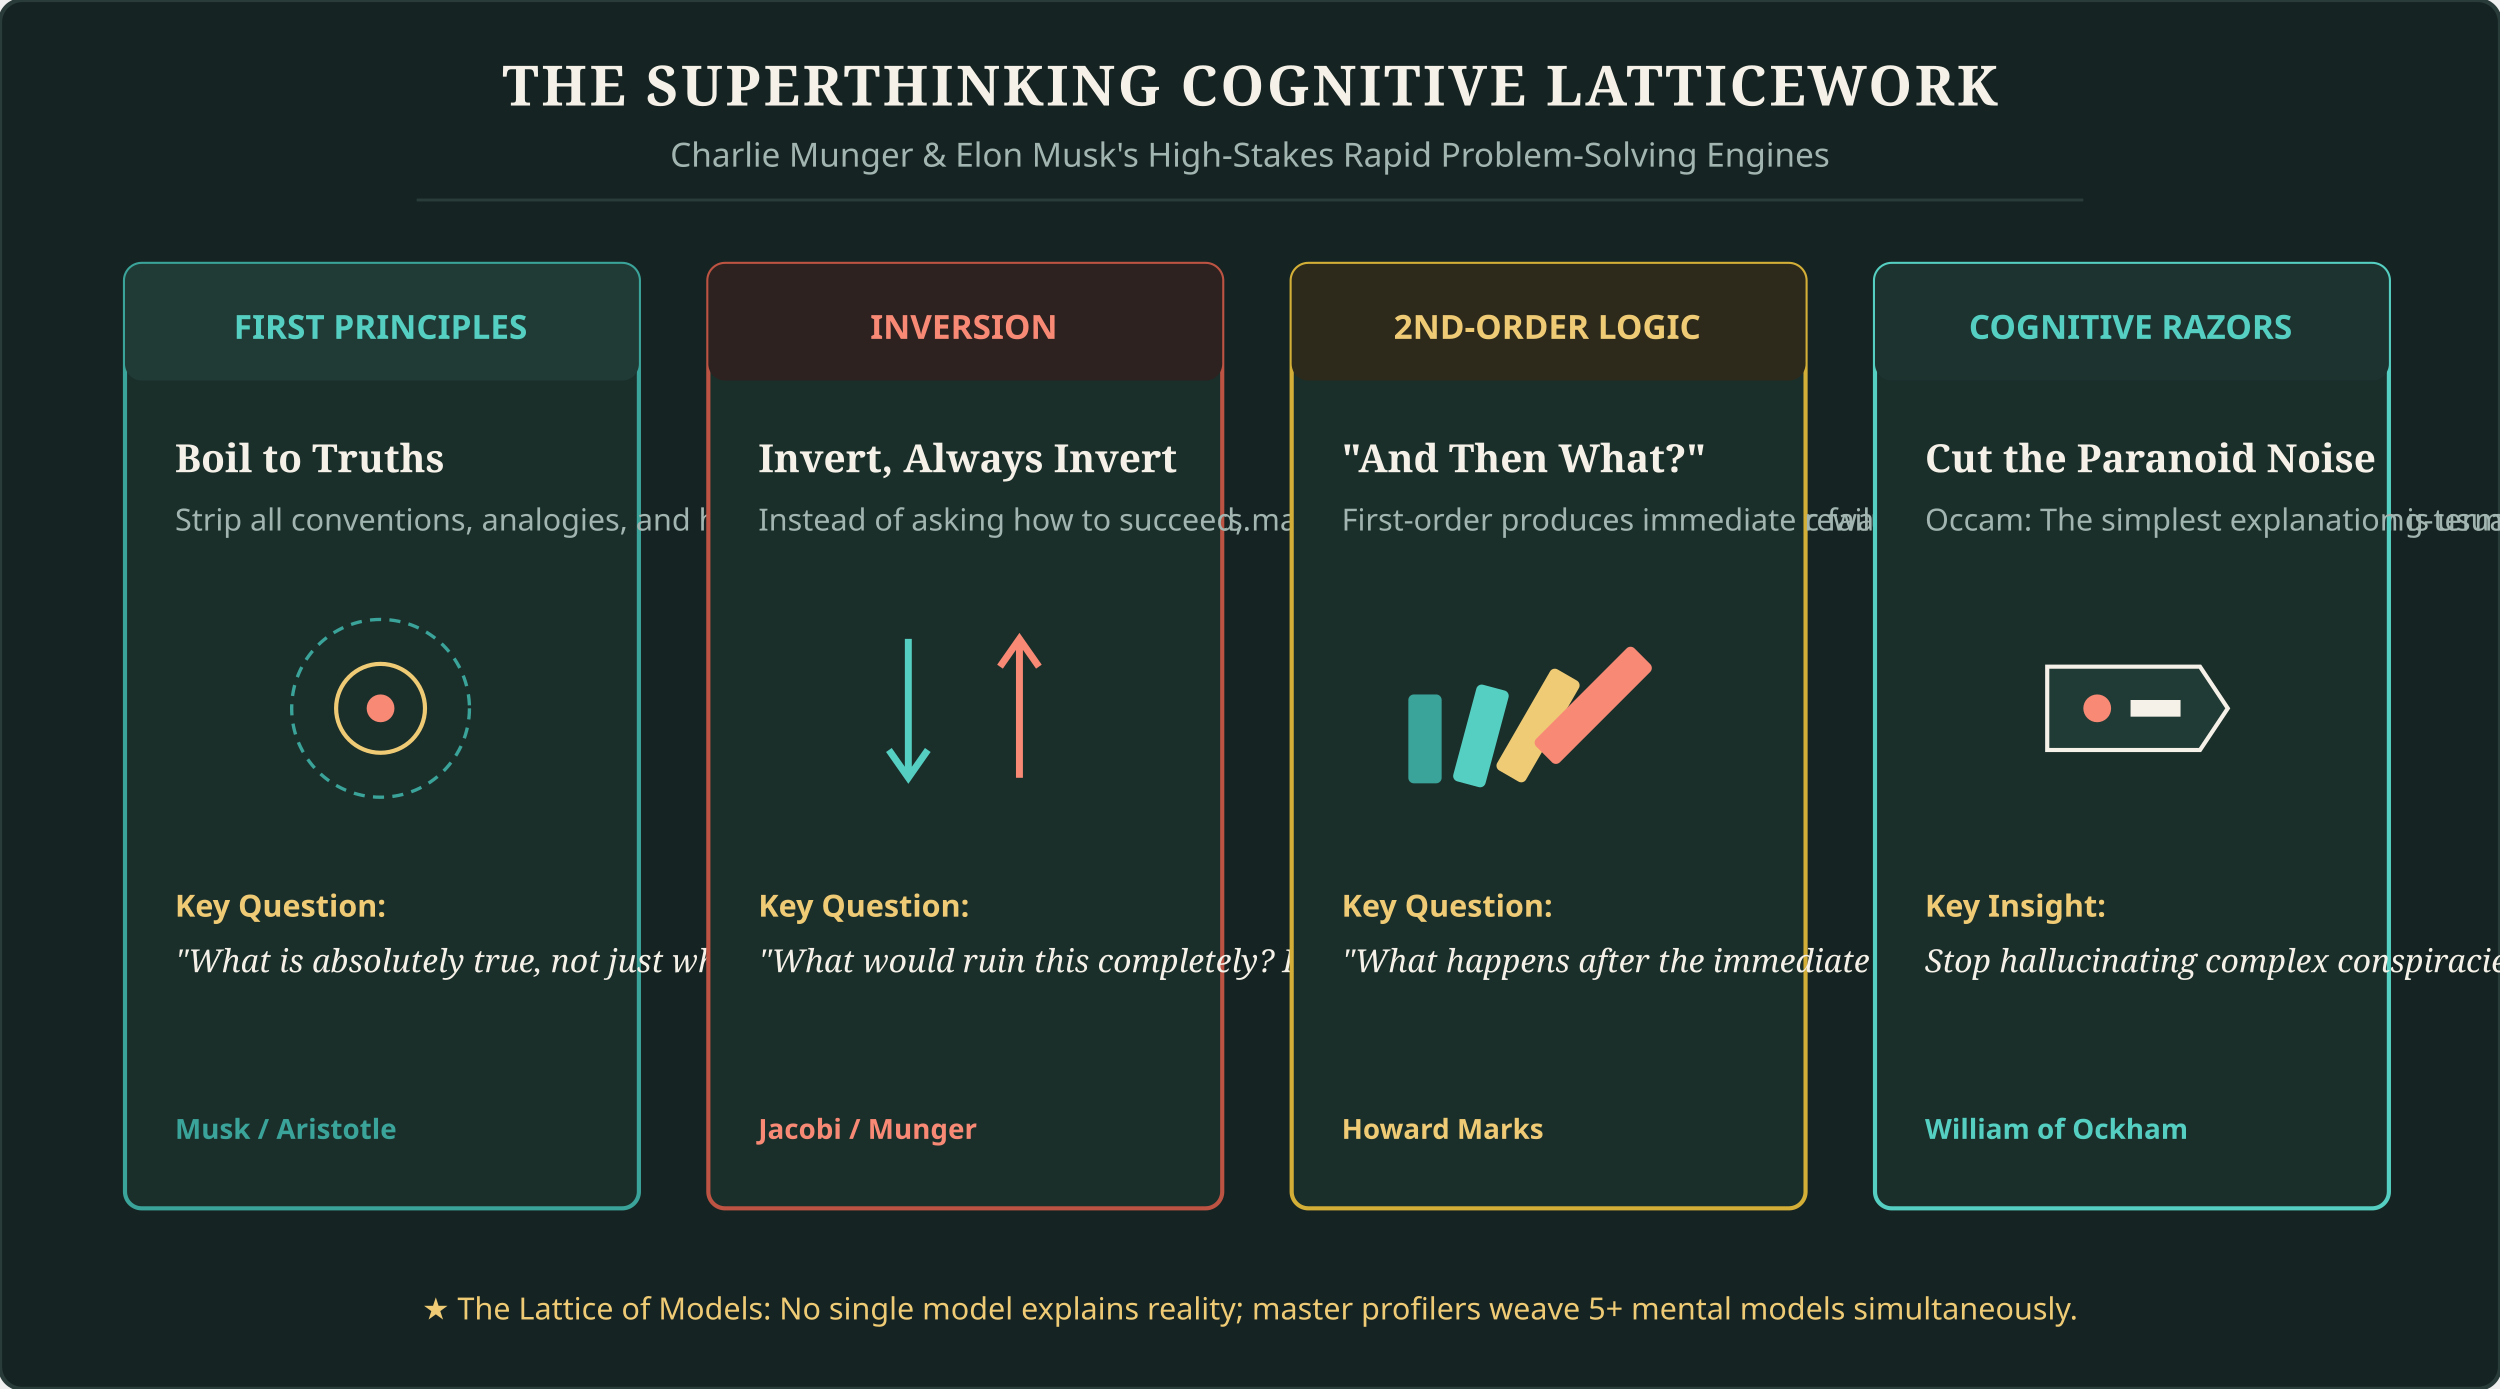
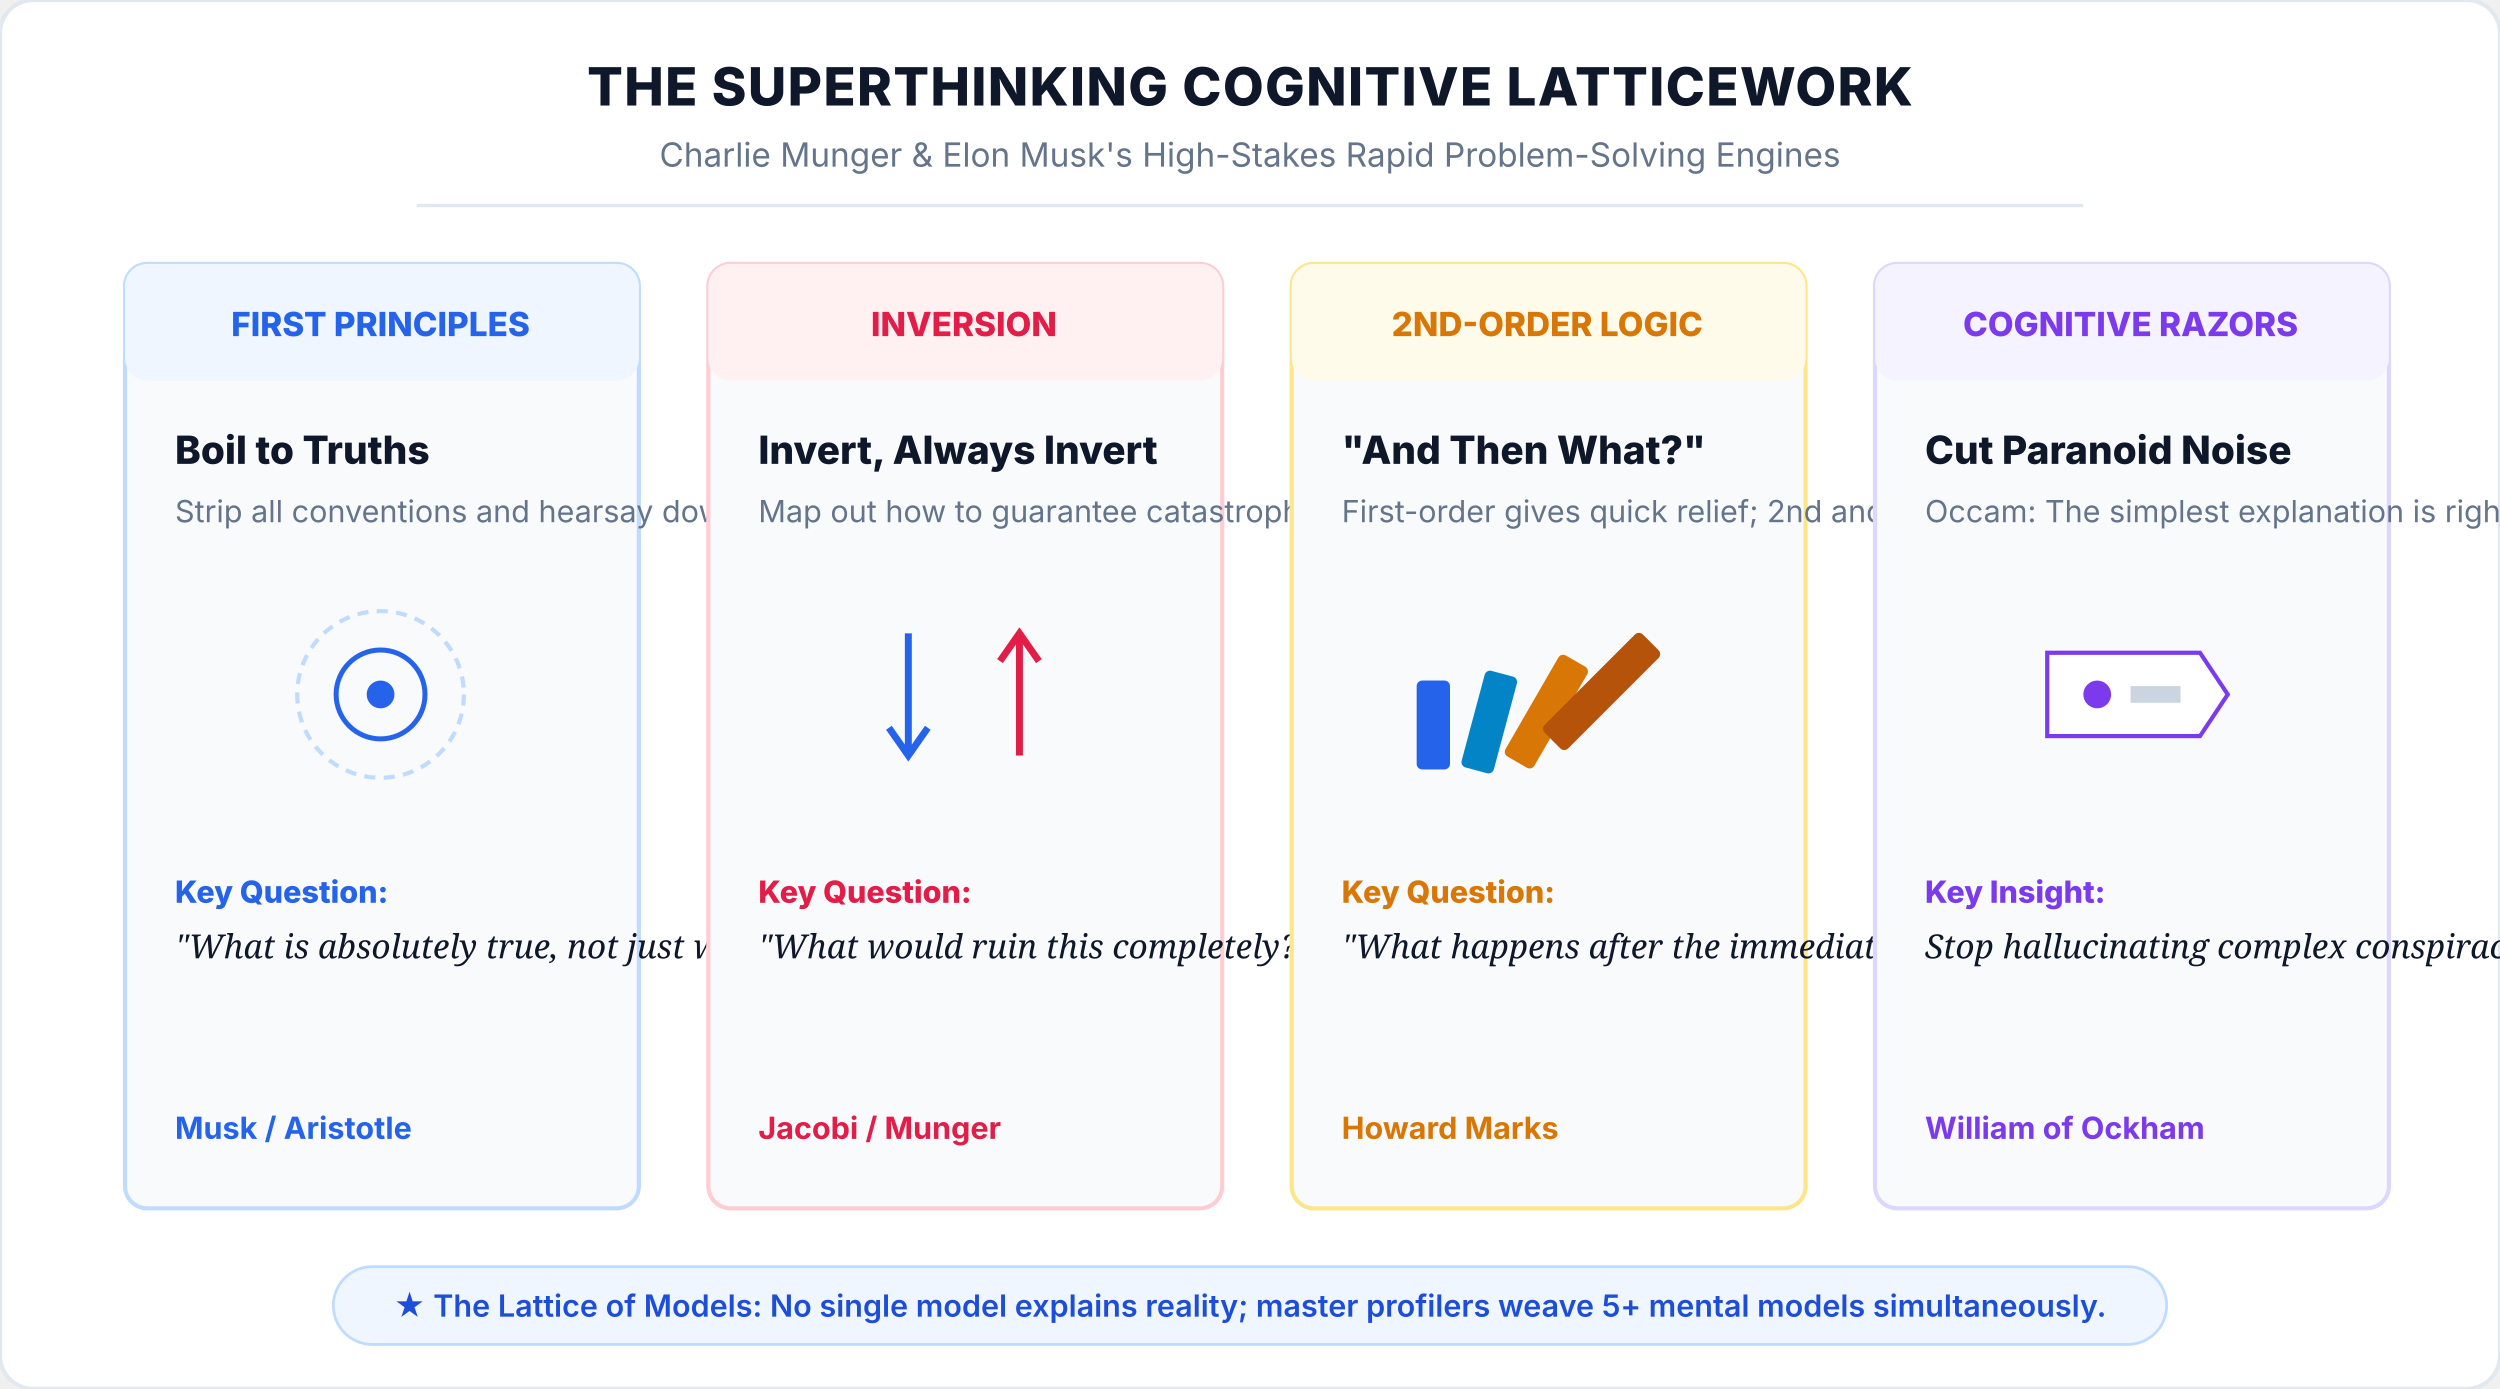
<svg xmlns="http://www.w3.org/2000/svg" viewBox="0 0 900 500" width="100%" height="100%">
-   <rect width="900" height="500" rx="8" fill="#152422" stroke="#2a3c39" stroke-width="1.5" />
-   <text x="450" y="38" text-anchor="middle" font-family="'Iowan Old Style', Georgia, serif" font-size="20" font-weight="700" fill="#f5f1e8" letter-spacing="1">THE SUPERTHINKING COGNITIVE LATTICEWORK</text>
-   <text x="450" y="60" text-anchor="middle" font-family="'Avenir Next', sans-serif" font-size="12" fill="#a2b5b0">Charlie Munger &amp; Elon Musk's High-Stakes Rapid Problem-Solving Engines</text>
-   <line x1="150" y1="72" x2="750" y2="72" stroke="#2a3c39" stroke-width="1" />
+   <rect width="900" height="500" rx="12" fill="#ffffff" stroke="#e2e8f0" stroke-width="1.5" />
+   <text x="450" y="38" text-anchor="middle" font-family="'Plus Jakarta Sans', -apple-system, sans-serif" font-size="19" font-weight="800" fill="#0f172a" letter-spacing="0.5">THE SUPERTHINKING COGNITIVE LATTICEWORK</text>
+   <text x="450" y="60" text-anchor="middle" font-family="'Plus Jakarta Sans', -apple-system, sans-serif" font-size="12" fill="#64748b">Charlie Munger &amp; Elon Musk's High-Stakes Rapid Problem-Solving Engines</text>
+   <line x1="150" y1="74" x2="750" y2="74" stroke="#e2e8f0" stroke-width="1.2" />
  <g transform="translate(45, 95)">
-     <rect width="185" height="340" rx="6" fill="#1a2e2a" stroke="#3ba49a" stroke-width="1.5" />
-     <rect x="0" y="0" width="185" height="42" rx="6" fill="#203a35" />
-     <text x="92" y="27" text-anchor="middle" font-family="'Avenir Next', sans-serif" font-size="12" font-weight="800" fill="#55cfc1">FIRST PRINCIPLES</text>
-     <text x="18" y="75" font-family="'Iowan Old Style', serif" font-size="14" font-weight="700" fill="#f5f1e8">Boil to Truths</text>
-     <text x="18" y="96" font-family="'Avenir Next', sans-serif" font-size="11" fill="#a2b5b0">Strip all conventions, analogies, and hearsay down to fundamental physics.</text>
-     <circle cx="92" cy="160" r="32" fill="none" stroke="#3ba49a" stroke-width="1.2" stroke-dasharray="4 3" />
-     <circle cx="92" cy="160" r="16" fill="none" stroke="#f0cb75" stroke-width="1.5" />
-     <circle cx="92" cy="160" r="5" fill="#f88975" />
-     <text x="18" y="235" font-family="'Avenir Next', sans-serif" font-size="11" font-weight="700" fill="#f0cb75">Key Question:</text>
-     <text x="18" y="255" font-family="'Iowan Old Style', serif" font-size="11.5" font-style="italic" fill="#f5f1e8">"What is absolutely true, not just what everyone copies?"</text>
-     <text x="18" y="315" font-family="'Avenir Next', sans-serif" font-size="10" font-weight="700" fill="#3ba49a">Musk / Aristotle</text>
+     <rect width="185" height="340" rx="8" fill="#f8fafc" stroke="#bfdbfe" stroke-width="1.5" />
+     <rect x="0" y="0" width="185" height="42" rx="8" fill="#eff6ff" />
+     <text x="92" y="26" text-anchor="middle" font-family="'Plus Jakarta Sans', -apple-system, sans-serif" font-size="12" font-weight="800" fill="#2563eb">FIRST PRINCIPLES</text>
+     <text x="18" y="72" font-family="'Plus Jakarta Sans', -apple-system, sans-serif" font-size="14" font-weight="800" fill="#0f172a">Boil to Truths</text>
+     <text x="18" y="93" font-family="'Plus Jakarta Sans', -apple-system, sans-serif" font-size="11" fill="#64748b">Strip all conventions and hearsay down to fundamental physics.</text>
+     <circle cx="92" cy="155" r="30" fill="none" stroke="#bfdbfe" stroke-width="1.5" stroke-dasharray="4 3" />
+     <circle cx="92" cy="155" r="16" fill="none" stroke="#2563eb" stroke-width="1.8" />
+     <circle cx="92" cy="155" r="5" fill="#2563eb" />
+     <text x="18" y="230" font-family="'Plus Jakarta Sans', -apple-system, sans-serif" font-size="11" font-weight="800" fill="#2563eb">Key Question:</text>
+     <text x="18" y="250" font-family="'Newsreader', Georgia, serif" font-size="12" font-style="italic" fill="#0f172a">"What is absolutely true, not just what everyone copies?"</text>
+     <text x="18" y="315" font-family="'Plus Jakarta Sans', -apple-system, sans-serif" font-size="11" font-weight="700" fill="#2563eb">Musk / Aristotle</text>
  </g>
  <g transform="translate(255, 95)">
-     <rect width="185" height="340" rx="6" fill="#1a2e2a" stroke="#bd5342" stroke-width="1.5" />
-     <rect x="0" y="0" width="185" height="42" rx="6" fill="#2d2220" />
-     <text x="92" y="27" text-anchor="middle" font-family="'Avenir Next', sans-serif" font-size="12" font-weight="800" fill="#f88975">INVERSION</text>
-     <text x="18" y="75" font-family="'Iowan Old Style', serif" font-size="14" font-weight="700" fill="#f5f1e8">Invert, Always Invert</text>
-     <text x="18" y="96" font-family="'Avenir Next', sans-serif" font-size="11" fill="#a2b5b0">Instead of asking how to succeed, map out how to guarantee catastrophic failure—and avoid it.</text>
-     <g transform="translate(92, 160)">
-       <path d="M-20 -25 L-20 25 M-27 15 L-20 25 L-13 15" stroke="#55cfc1" stroke-width="2.5" fill="none" />
-       <path d="M20 25 L20 -25 M13 -15 L20 -25 L27 -15" stroke="#f88975" stroke-width="2.5" fill="none" />
+     <rect width="185" height="340" rx="8" fill="#f8fafc" stroke="#fecdd3" stroke-width="1.5" />
+     <rect x="0" y="0" width="185" height="42" rx="8" fill="#fff1f2" />
+     <text x="92" y="26" text-anchor="middle" font-family="'Plus Jakarta Sans', -apple-system, sans-serif" font-size="12" font-weight="800" fill="#e11d48">INVERSION</text>
+     <text x="18" y="72" font-family="'Plus Jakarta Sans', -apple-system, sans-serif" font-size="14" font-weight="800" fill="#0f172a">Invert, Always Invert</text>
+     <text x="18" y="93" font-family="'Plus Jakarta Sans', -apple-system, sans-serif" font-size="11" fill="#64748b">Map out how to guarantee catastrophic failure—and avoid it.</text>
+     <g transform="translate(92, 155)">
+       <path d="M-20 -22 L-20 22 M-27 12 L-20 22 L-13 12" stroke="#2563eb" stroke-width="2.5" fill="none" />
+       <path d="M20 22 L20 -22 M13 -12 L20 -22 L27 -12" stroke="#e11d48" stroke-width="2.5" fill="none" />
    </g>
-     <text x="18" y="235" font-family="'Avenir Next', sans-serif" font-size="11" font-weight="700" fill="#f0cb75">Key Question:</text>
-     <text x="18" y="255" font-family="'Iowan Old Style', serif" font-size="11.5" font-style="italic" fill="#f5f1e8">"What would ruin this completely? How do I kill that risk?"</text>
-     <text x="18" y="315" font-family="'Avenir Next', sans-serif" font-size="10" font-weight="700" fill="#f88975">Jacobi / Munger</text>
+     <text x="18" y="230" font-family="'Plus Jakarta Sans', -apple-system, sans-serif" font-size="11" font-weight="800" fill="#e11d48">Key Question:</text>
+     <text x="18" y="250" font-family="'Newsreader', Georgia, serif" font-size="12" font-style="italic" fill="#0f172a">"What would ruin this completely? How do I kill that risk?"</text>
+     <text x="18" y="315" font-family="'Plus Jakarta Sans', -apple-system, sans-serif" font-size="11" font-weight="700" fill="#e11d48">Jacobi / Munger</text>
  </g>
  <g transform="translate(465, 95)">
-     <rect width="185" height="340" rx="6" fill="#1a2e2a" stroke="#d4af37" stroke-width="1.5" />
-     <rect x="0" y="0" width="185" height="42" rx="6" fill="#2d2a1b" />
-     <text x="92" y="27" text-anchor="middle" font-family="'Avenir Next', sans-serif" font-size="12" font-weight="800" fill="#f0cb75">2ND-ORDER LOGIC</text>
-     <text x="18" y="75" font-family="'Iowan Old Style', serif" font-size="14" font-weight="700" fill="#f5f1e8">"And Then What?"</text>
-     <text x="18" y="96" font-family="'Avenir Next', sans-serif" font-size="11" fill="#a2b5b0">First-order produces immediate rewards; second and third-order bring long-term consequences.</text>
-     <g transform="translate(42, 145)">
-       <rect x="0" y="10" width="12" height="32" rx="2" fill="#3ba49a" />
-       <rect x="25" y="6" width="12" height="36" rx="2" fill="#55cfc1" transform="rotate(15, 25, 6)" />
-       <rect x="52" y="0" width="12" height="42" rx="2" fill="#f0cb75" transform="rotate(30, 52, 0)" />
-       <rect x="80" y="-8" width="12" height="50" rx="2" fill="#f88975" transform="rotate(45, 80, -8)" />
+     <rect width="185" height="340" rx="8" fill="#f8fafc" stroke="#fde68a" stroke-width="1.5" />
+     <rect x="0" y="0" width="185" height="42" rx="8" fill="#fffbeb" />
+     <text x="92" y="26" text-anchor="middle" font-family="'Plus Jakarta Sans', -apple-system, sans-serif" font-size="12" font-weight="800" fill="#d97706">2ND-ORDER LOGIC</text>
+     <text x="18" y="72" font-family="'Plus Jakarta Sans', -apple-system, sans-serif" font-size="14" font-weight="800" fill="#0f172a">"And Then What?"</text>
+     <text x="18" y="93" font-family="'Plus Jakarta Sans', -apple-system, sans-serif" font-size="11" fill="#64748b">First-order gives quick relief; 2nd and 3rd bring long-term impact.</text>
+     <g transform="translate(45, 140)">
+       <rect x="0" y="10" width="12" height="32" rx="2" fill="#2563eb" />
+       <rect x="25" y="6" width="12" height="36" rx="2" fill="#0284c7" transform="rotate(15, 25, 6)" />
+       <rect x="52" y="0" width="12" height="42" rx="2" fill="#d97706" transform="rotate(30, 52, 0)" />
+       <rect x="80" y="-8" width="12" height="50" rx="2" fill="#b45309" transform="rotate(45, 80, -8)" />
    </g>
-     <text x="18" y="235" font-family="'Avenir Next', sans-serif" font-size="11" font-weight="700" fill="#f0cb75">Key Question:</text>
-     <text x="18" y="255" font-family="'Iowan Old Style', serif" font-size="11.5" font-style="italic" fill="#f5f1e8">"What happens after the immediate relief fades away?"</text>
-     <text x="18" y="315" font-family="'Avenir Next', sans-serif" font-size="10" font-weight="700" fill="#f0cb75">Howard Marks</text>
+     <text x="18" y="230" font-family="'Plus Jakarta Sans', -apple-system, sans-serif" font-size="11" font-weight="800" fill="#d97706">Key Question:</text>
+     <text x="18" y="250" font-family="'Newsreader', Georgia, serif" font-size="12" font-style="italic" fill="#0f172a">"What happens after the immediate relief fades away?"</text>
+     <text x="18" y="315" font-family="'Plus Jakarta Sans', -apple-system, sans-serif" font-size="11" font-weight="700" fill="#d97706">Howard Marks</text>
  </g>
  <g transform="translate(675, 95)">
-     <rect width="185" height="340" rx="6" fill="#1a2e2a" stroke="#55cfc1" stroke-width="1.5" />
-     <rect x="0" y="0" width="185" height="42" rx="6" fill="#1c3330" />
-     <text x="92" y="27" text-anchor="middle" font-family="'Avenir Next', sans-serif" font-size="12" font-weight="800" fill="#55cfc1">COGNITIVE RAZORS</text>
-     <text x="18" y="75" font-family="'Iowan Old Style', serif" font-size="14" font-weight="700" fill="#f5f1e8">Cut the Paranoid Noise</text>
-     <text x="18" y="96" font-family="'Avenir Next', sans-serif" font-size="11" fill="#a2b5b0">Occam: The simplest explanation is usually right. Hanlon: Never attribute to malice what is incompetence.</text>
-     <g transform="translate(92, 160)">
-       <path d="M-30 -15 L25 -15 L35 0 L25 15 L-30 15 Z" fill="#203a35" stroke="#f5f1e8" stroke-width="1.5" />
-       <circle cx="-12" cy="0" r="5" fill="#f88975" />
-       <rect x="0" y="-3" width="18" height="6" fill="#f5f1e8" />
+     <rect width="185" height="340" rx="8" fill="#f8fafc" stroke="#ddd6fe" stroke-width="1.5" />
+     <rect x="0" y="0" width="185" height="42" rx="8" fill="#f5f3ff" />
+     <text x="92" y="26" text-anchor="middle" font-family="'Plus Jakarta Sans', -apple-system, sans-serif" font-size="12" font-weight="800" fill="#7c3aed">COGNITIVE RAZORS</text>
+     <text x="18" y="72" font-family="'Plus Jakarta Sans', -apple-system, sans-serif" font-size="14" font-weight="800" fill="#0f172a">Cut Paranoid Noise</text>
+     <text x="18" y="93" font-family="'Plus Jakarta Sans', -apple-system, sans-serif" font-size="11" fill="#64748b">Occam: The simplest explanation is right. Hanlon: Incompetence over malice.</text>
+     <g transform="translate(92, 155)">
+       <path d="M-30 -15 L25 -15 L35 0 L25 15 L-30 15 Z" fill="#ffffff" stroke="#7c3aed" stroke-width="1.5" />
+       <circle cx="-12" cy="0" r="5" fill="#7c3aed" />
+       <rect x="0" y="-3" width="18" height="6" fill="#cbd5e1" />
    </g>
-     <text x="18" y="235" font-family="'Avenir Next', sans-serif" font-size="11" font-weight="700" fill="#f0cb75">Key Insight:</text>
-     <text x="18" y="255" font-family="'Iowan Old Style', serif" font-size="11.5" font-style="italic" fill="#f5f1e8">Stop hallucinating complex conspiracies in human behavior.</text>
-     <text x="18" y="315" font-family="'Avenir Next', sans-serif" font-size="10" font-weight="700" fill="#55cfc1">William of Ockham</text>
+     <text x="18" y="230" font-family="'Plus Jakarta Sans', -apple-system, sans-serif" font-size="11" font-weight="800" fill="#7c3aed">Key Insight:</text>
+     <text x="18" y="250" font-family="'Newsreader', Georgia, serif" font-size="12" font-style="italic" fill="#0f172a">Stop hallucinating complex conspiracies in everyday human behavior.</text>
+     <text x="18" y="315" font-family="'Plus Jakarta Sans', -apple-system, sans-serif" font-size="11" font-weight="700" fill="#7c3aed">William of Ockham</text>
  </g>
-   <text x="450" y="475" text-anchor="middle" font-family="'Avenir Next', sans-serif" font-size="11" fill="#f0cb75">★ The Lattice of Models: No single model explains reality; master profilers weave 5+ mental models simultaneously.</text>
+   <rect x="120" y="456" width="660" height="28" rx="14" fill="#eff6ff" stroke="#bfdbfe" />
+   <text x="450" y="474" text-anchor="middle" font-family="'Plus Jakarta Sans', -apple-system, sans-serif" font-size="11" font-weight="600" fill="#1d4ed8">★ The Lattice of Models: No single model explains reality; master profilers weave 5+ mental models simultaneously.</text>
</svg>
